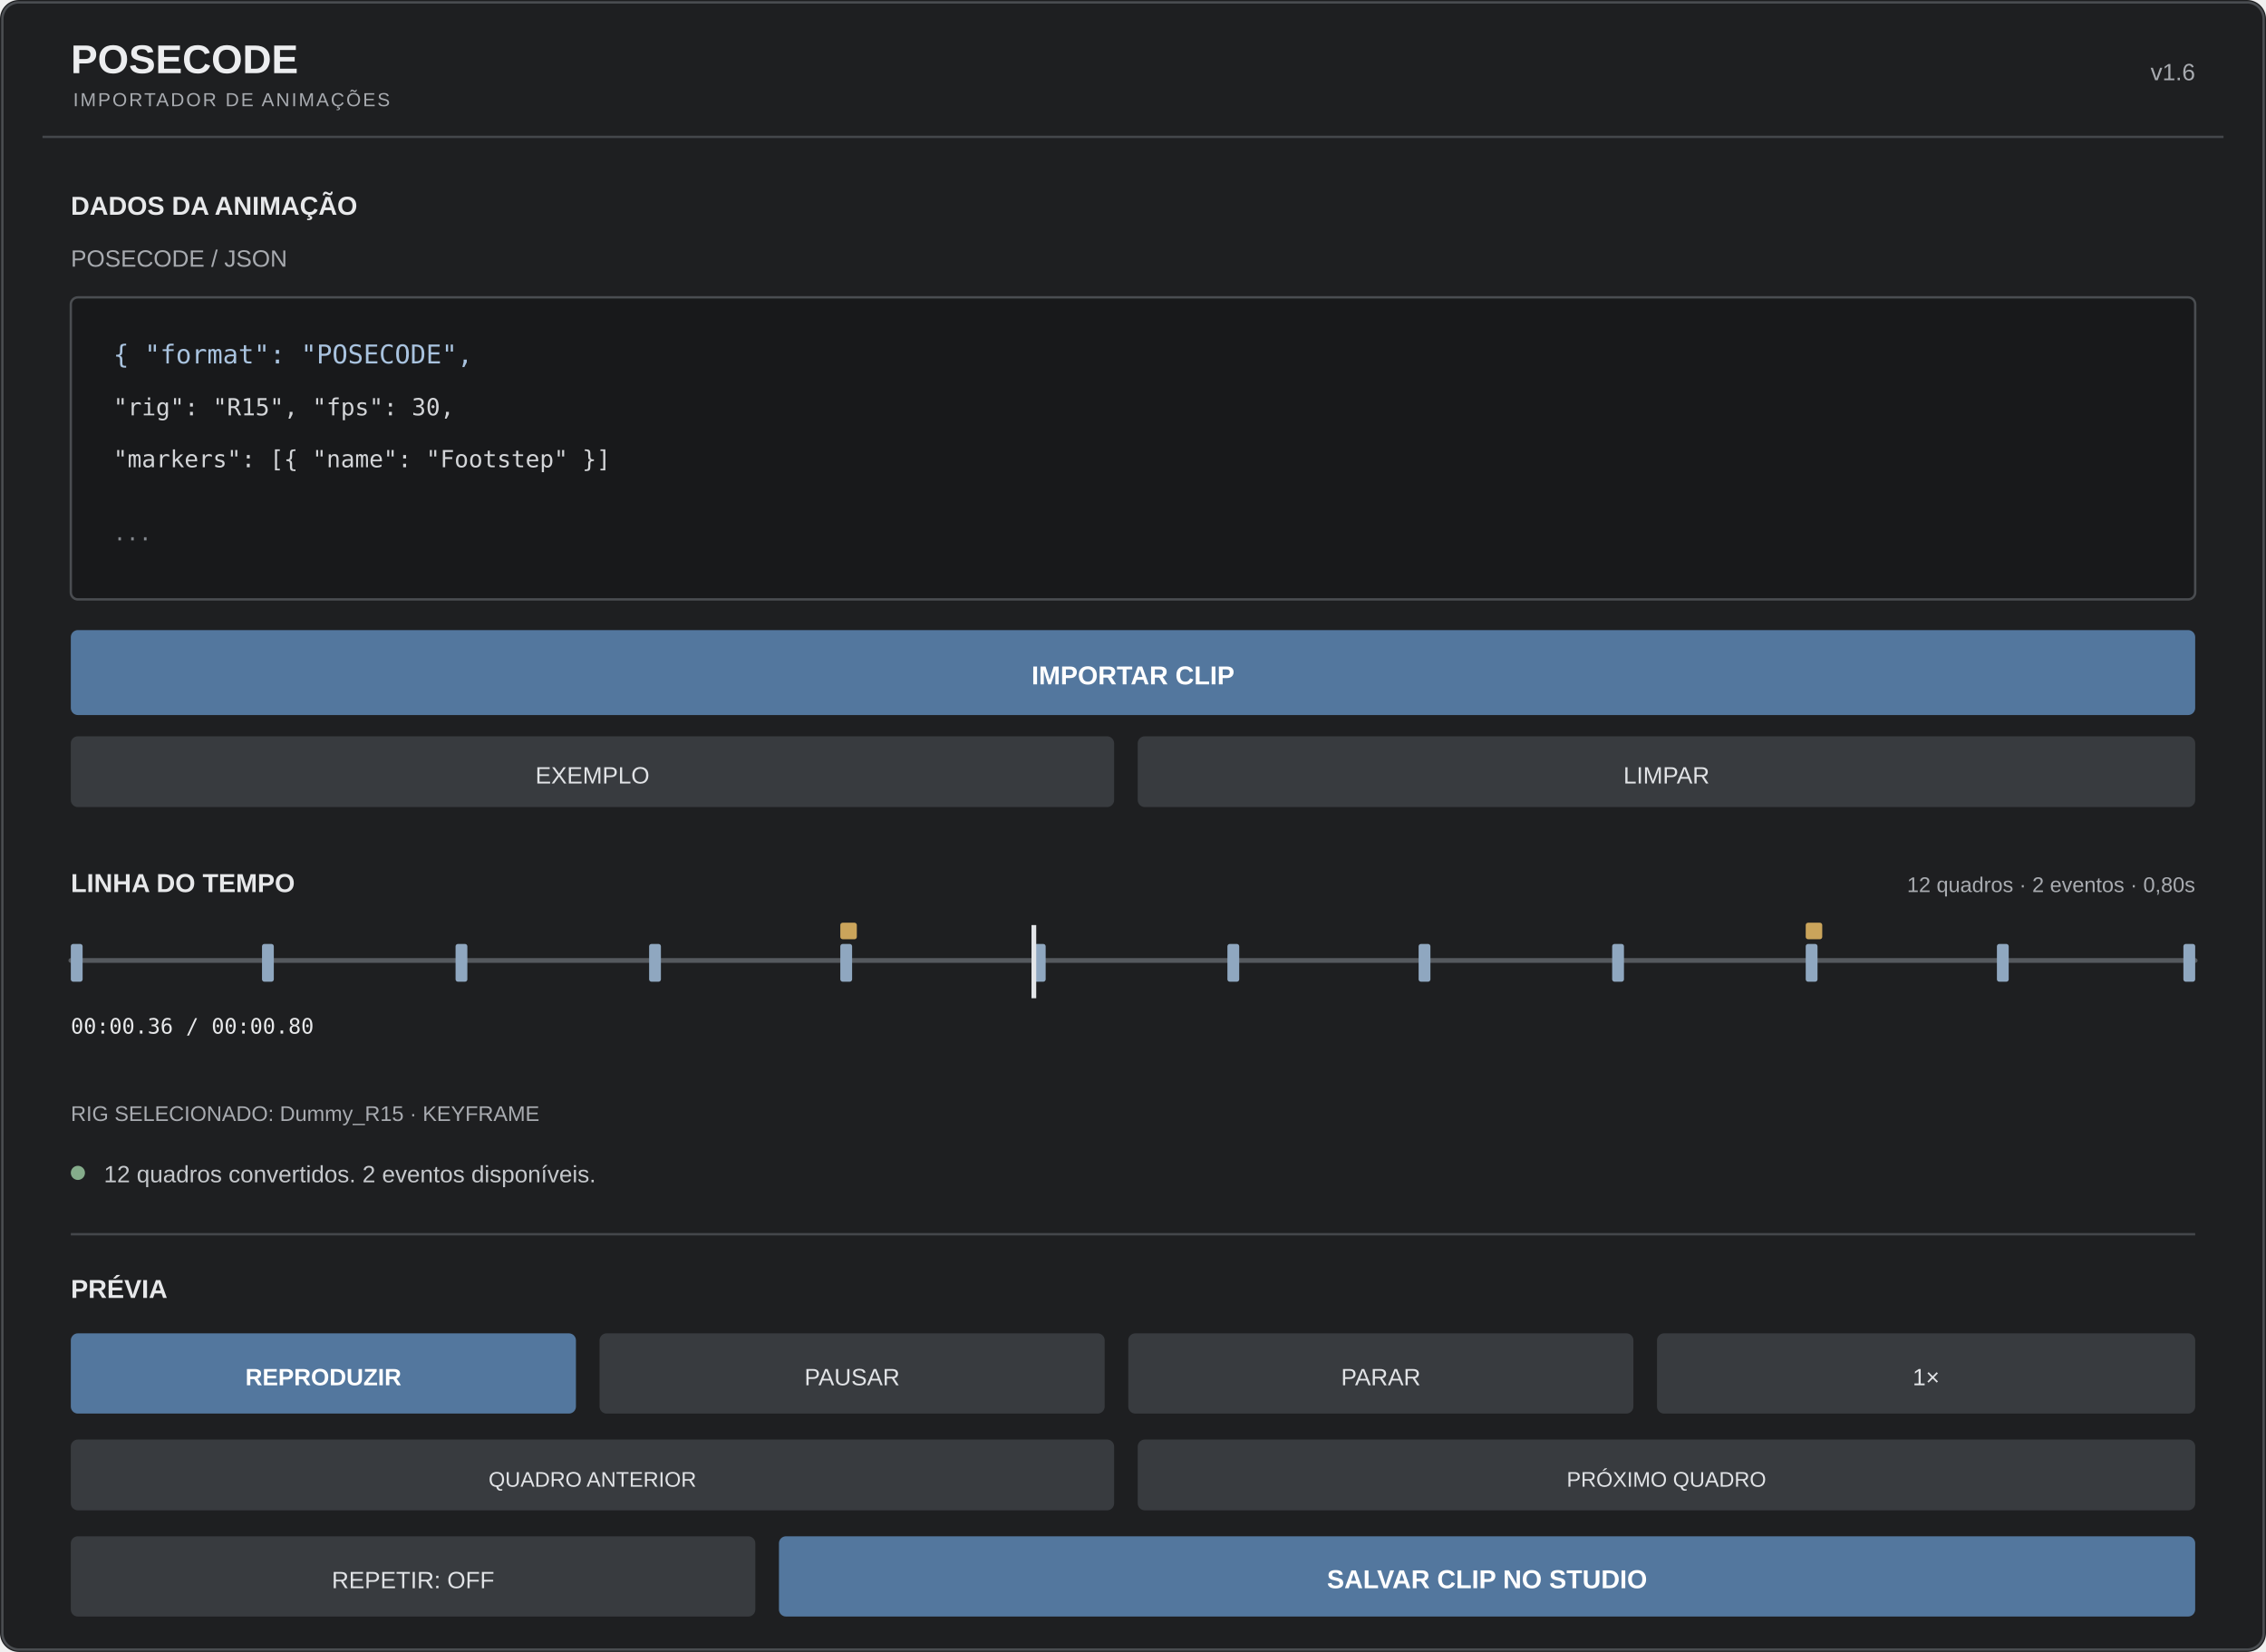
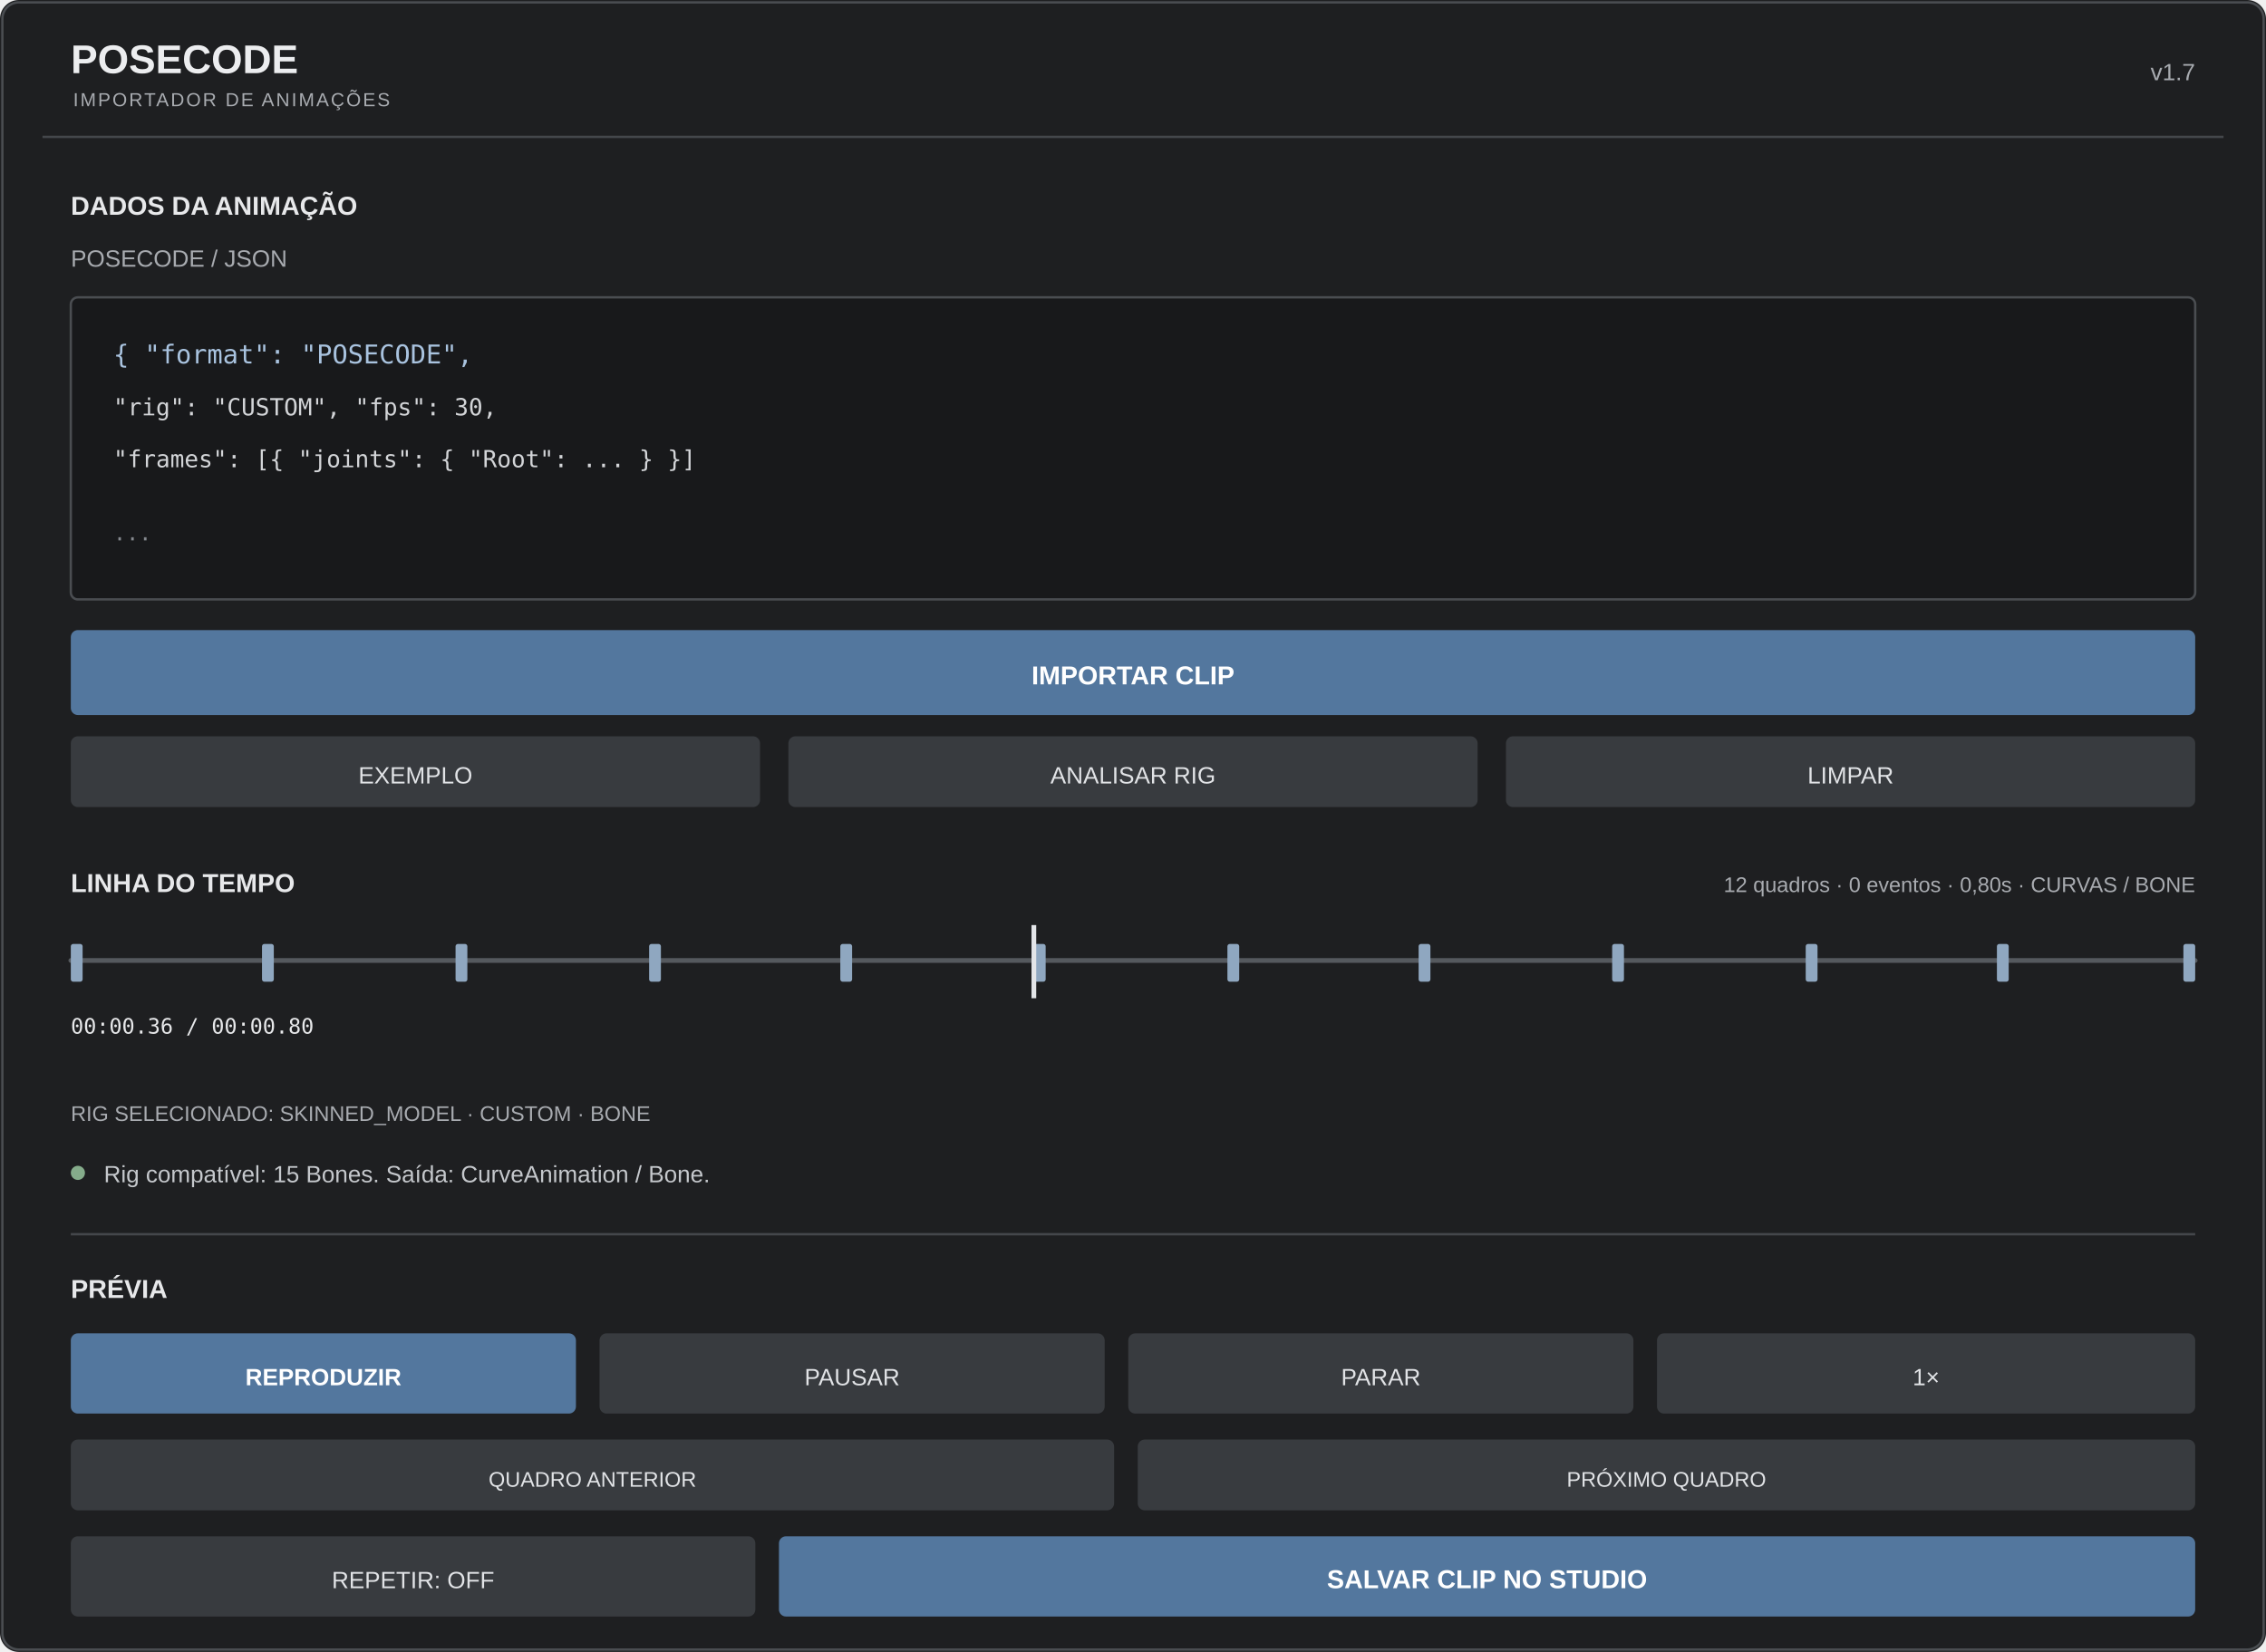
<svg xmlns="http://www.w3.org/2000/svg" width="960" height="700" viewBox="0 0 960 700" fill="none">
  <rect width="960" height="700" rx="8" fill="#1E1F21" />
  <rect x="1" y="1" width="958" height="698" rx="7" stroke="#4A4D51" />
  <path d="M18 58H942" stroke="#44474B" />
  <text x="30" y="31" fill="#ECEDEF" font-family="Arial,sans-serif" font-size="17" font-weight="700">POSECODE</text>
  <text x="31" y="45" fill="#A8ABB0" font-family="Arial,sans-serif" font-size="8" letter-spacing=".8">IMPORTADOR DE ANIMAÇÕES</text>
-   <text x="930" y="34" text-anchor="end" fill="#A8ABB0" font-family="Arial,sans-serif" font-size="10">v1.6</text>
+   <text x="930" y="34" text-anchor="end" fill="#A8ABB0" font-family="Arial,sans-serif" font-size="10">v1.7</text>
  <text x="30" y="91" fill="#E7E8EA" font-family="Arial,sans-serif" font-size="11" font-weight="700">DADOS DA ANIMAÇÃO</text>
  <text x="30" y="113" fill="#A8ABB0" font-family="Arial,sans-serif" font-size="10">POSECODE / JSON</text>
  <rect x="30" y="126" width="900" height="128" rx="3" fill="#18191B" stroke="#4A4D51" />
  <text x="48" y="154" fill="#A9C3DF" font-family="monospace" font-size="11">{ "format": "POSECODE",</text>
-   <text x="48" y="176" fill="#D3D5D8" font-family="monospace" font-size="10">  "rig": "R15", "fps": 30,</text>
-   <text x="48" y="198" fill="#D3D5D8" font-family="monospace" font-size="10">  "markers": [{ "name": "Footstep" }]</text>
+   <text x="48" y="176" fill="#D3D5D8" font-family="monospace" font-size="10">  "rig": "CUSTOM", "fps": 30,</text>
+   <text x="48" y="198" fill="#D3D5D8" font-family="monospace" font-size="10">  "frames": [{ "joints": { "Root": ... } }]</text>
  <text x="48" y="229" fill="#85898F" font-family="monospace" font-size="9">...</text>
  <rect x="30" y="267" width="900" height="36" rx="3" fill="#53779E" />
  <text x="480" y="290" text-anchor="middle" fill="#FFFFFF" font-family="Arial,sans-serif" font-size="11" font-weight="700">IMPORTAR CLIP</text>
-   <rect x="30" y="312" width="442" height="30" rx="3" fill="#383B3F" />
-   <text x="251" y="332" text-anchor="middle" fill="#E1E3E6" font-family="Arial,sans-serif" font-size="10">EXEMPLO</text>
-   <rect x="482" y="312" width="448" height="30" rx="3" fill="#383B3F" />
-   <text x="706" y="332" text-anchor="middle" fill="#E1E3E6" font-family="Arial,sans-serif" font-size="10">LIMPAR</text>
+   <rect x="30" y="312" width="292" height="30" rx="3" fill="#383B3F" />
+   <text x="176" y="332" text-anchor="middle" fill="#E1E3E6" font-family="Arial,sans-serif" font-size="10">EXEMPLO</text>
+   <rect x="334" y="312" width="292" height="30" rx="3" fill="#383B3F" />
+   <text x="480" y="332" text-anchor="middle" fill="#E1E3E6" font-family="Arial,sans-serif" font-size="10">ANALISAR RIG</text>
+   <rect x="638" y="312" width="292" height="30" rx="3" fill="#383B3F" />
+   <text x="784" y="332" text-anchor="middle" fill="#E1E3E6" font-family="Arial,sans-serif" font-size="10">LIMPAR</text>
  <text x="30" y="378" fill="#E7E8EA" font-family="Arial,sans-serif" font-size="11" font-weight="700">LINHA DO TEMPO</text>
-   <text x="930" y="378" text-anchor="end" fill="#A8ABB0" font-family="Arial,sans-serif" font-size="9">12 quadros · 2 eventos · 0,80s</text>
+   <text x="930" y="378" text-anchor="end" fill="#A8ABB0" font-family="Arial,sans-serif" font-size="9">12 quadros · 0 eventos · 0,80s · CURVAS / BONE</text>
  <path d="M30 407H930" stroke="#55595E" stroke-width="2" stroke-linecap="round" />
  <g fill="#8FA7C0">
    <rect x="30" y="400" width="5" height="16" rx="1" />
    <rect x="111" y="400" width="5" height="16" rx="1" />
    <rect x="193" y="400" width="5" height="16" rx="1" />
    <rect x="275" y="400" width="5" height="16" rx="1" />
    <rect x="356" y="400" width="5" height="16" rx="1" />
    <rect x="438" y="400" width="5" height="16" rx="1" />
    <rect x="520" y="400" width="5" height="16" rx="1" />
    <rect x="601" y="400" width="5" height="16" rx="1" />
    <rect x="683" y="400" width="5" height="16" rx="1" />
    <rect x="765" y="400" width="5" height="16" rx="1" />
    <rect x="846" y="400" width="5" height="16" rx="1" />
    <rect x="925" y="400" width="5" height="16" rx="1" />
  </g>
-   <g fill="#CAA45B">
-     <rect x="356" y="391" width="7" height="7" rx="1" />
-     <rect x="765" y="391" width="7" height="7" rx="1" />
-   </g>
  <path d="M438 392V423" stroke="#E3E5E8" stroke-width="2" />
  <text x="30" y="438" fill="#E7E8EA" font-family="monospace" font-size="9">00:00.36 / 00:00.80</text>
-   <text x="30" y="475" fill="#A8ABB0" font-family="Arial,sans-serif" font-size="9">RIG SELECIONADO: Dummy_R15 · KEYFRAME</text>
+   <text x="30" y="475" fill="#A8ABB0" font-family="Arial,sans-serif" font-size="9">RIG SELECIONADO: SKINNED_MODEL · CUSTOM · BONE</text>
  <circle cx="33" cy="497" r="3" fill="#85AC8B" />
-   <text x="44" y="501" fill="#C5C8CC" font-family="Arial,sans-serif" font-size="10">12 quadros convertidos. 2 eventos disponíveis.</text>
+   <text x="44" y="501" fill="#C5C8CC" font-family="Arial,sans-serif" font-size="10">Rig compatível: 15 Bones. Saída: CurveAnimation / Bone.</text>
  <path d="M30 523H930" stroke="#44474B" />
  <text x="30" y="550" fill="#E7E8EA" font-family="Arial,sans-serif" font-size="11" font-weight="700">PRÉVIA</text>
  <rect x="30" y="565" width="214" height="34" rx="3" fill="#53779E" />
  <text x="137" y="587" text-anchor="middle" fill="#FFFFFF" font-family="Arial,sans-serif" font-size="10" font-weight="700">REPRODUZIR</text>
  <rect x="254" y="565" width="214" height="34" rx="3" fill="#383B3F" />
  <text x="361" y="587" text-anchor="middle" fill="#E1E3E6" font-family="Arial,sans-serif" font-size="10">PAUSAR</text>
  <rect x="478" y="565" width="214" height="34" rx="3" fill="#383B3F" />
  <text x="585" y="587" text-anchor="middle" fill="#E1E3E6" font-family="Arial,sans-serif" font-size="10">PARAR</text>
  <rect x="702" y="565" width="228" height="34" rx="3" fill="#383B3F" />
  <text x="816" y="587" text-anchor="middle" fill="#E1E3E6" font-family="Arial,sans-serif" font-size="10">1×</text>
  <rect x="30" y="610" width="442" height="30" rx="3" fill="#383B3F" />
  <text x="251" y="630" text-anchor="middle" fill="#E1E3E6" font-family="Arial,sans-serif" font-size="9">QUADRO ANTERIOR</text>
  <rect x="482" y="610" width="448" height="30" rx="3" fill="#383B3F" />
  <text x="706" y="630" text-anchor="middle" fill="#E1E3E6" font-family="Arial,sans-serif" font-size="9">PRÓXIMO QUADRO</text>
  <rect x="30" y="651" width="290" height="34" rx="3" fill="#383B3F" />
  <text x="175" y="673" text-anchor="middle" fill="#E1E3E6" font-family="Arial,sans-serif" font-size="10">REPETIR: OFF</text>
  <rect x="330" y="651" width="600" height="34" rx="3" fill="#53779E" />
  <text x="630" y="673" text-anchor="middle" fill="#FFFFFF" font-family="Arial,sans-serif" font-size="11" font-weight="700">SALVAR CLIP NO STUDIO</text>
</svg>
